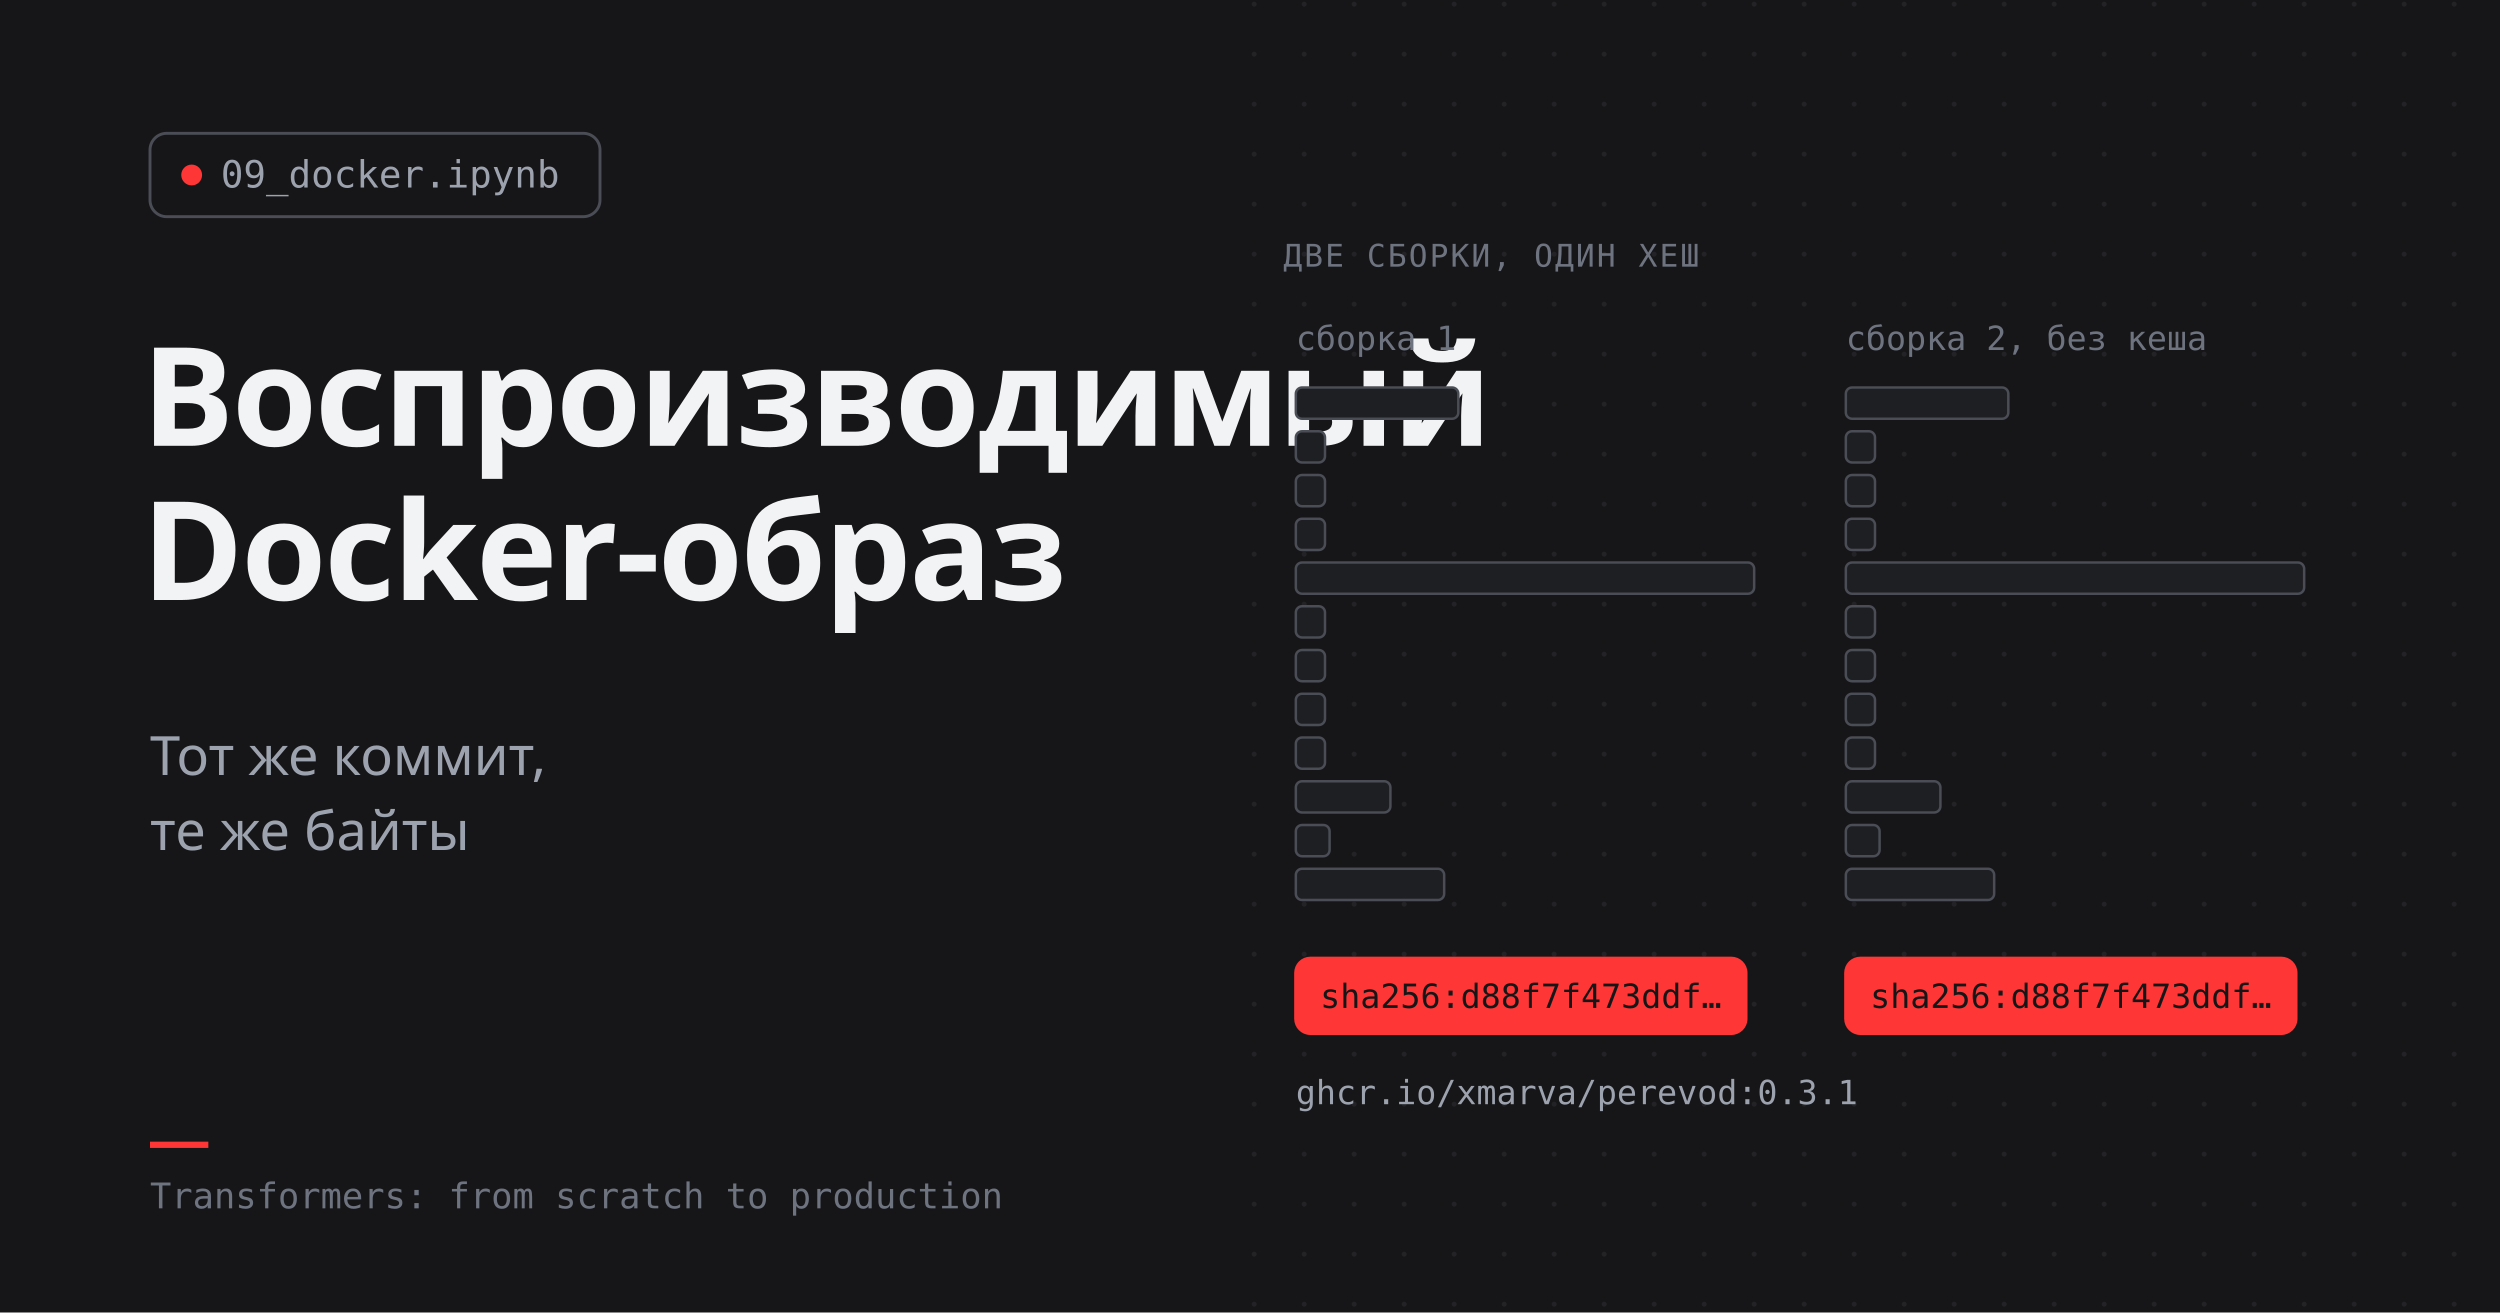
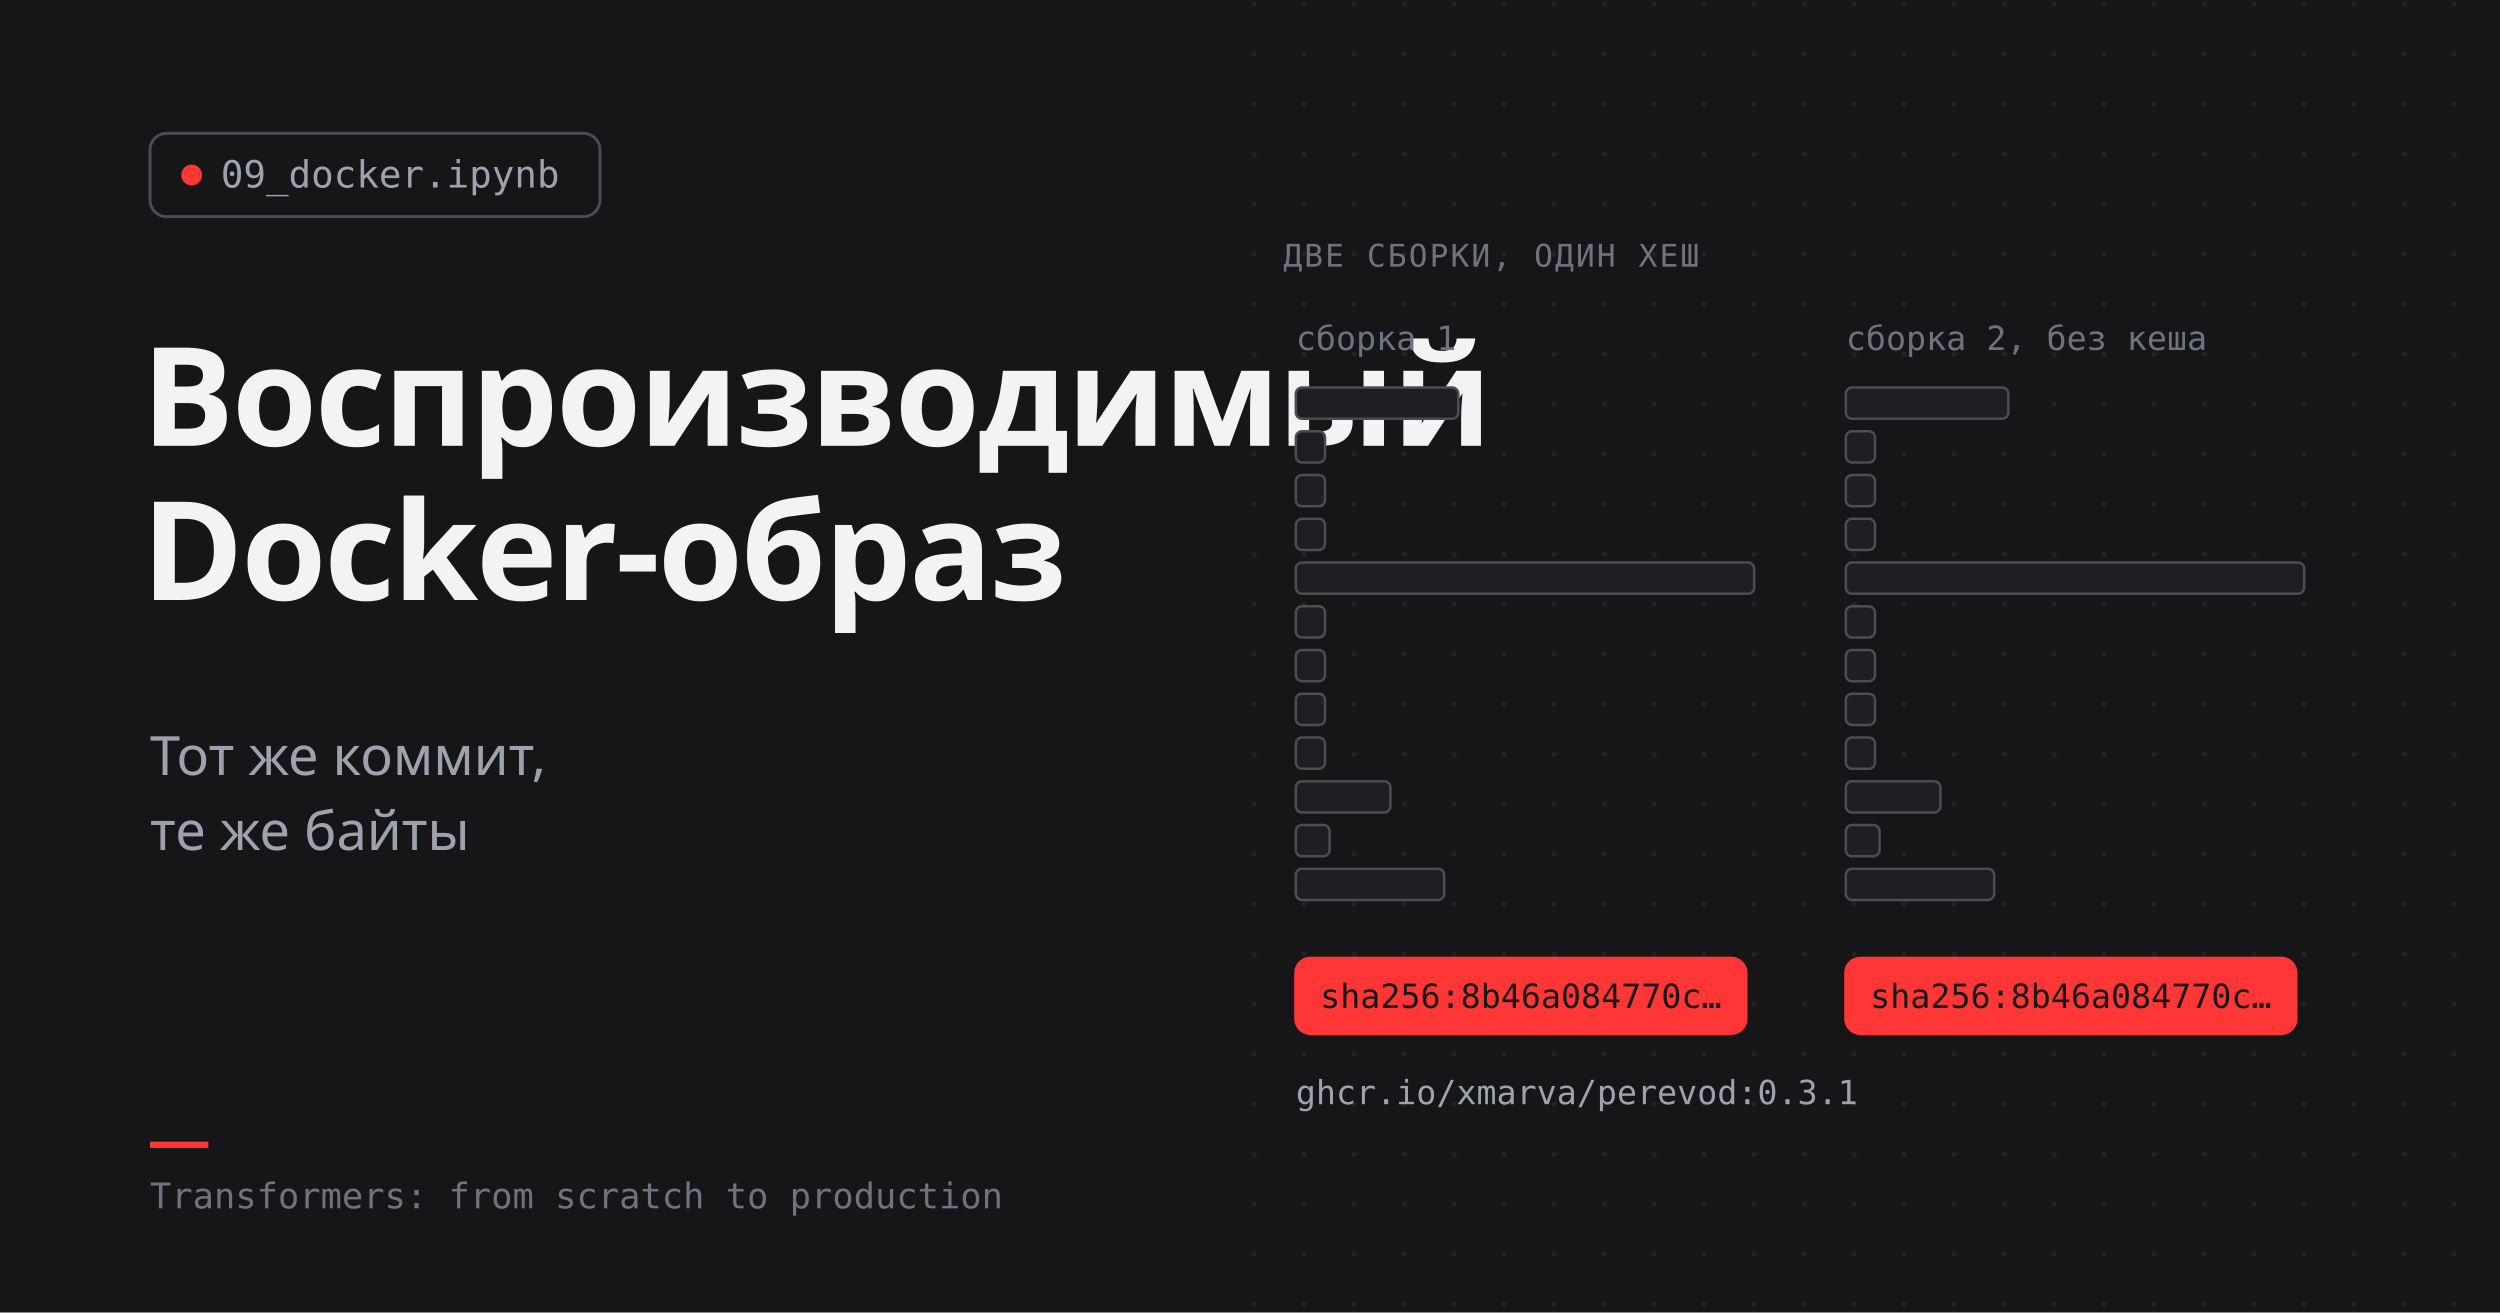
<svg xmlns="http://www.w3.org/2000/svg" viewBox="0 0 1200 630" width="1200" height="630">
  <defs>
    <pattern id="dots" width="24" height="24" patternUnits="userSpaceOnUse">
      <circle cx="2" cy="2" r="1.2" fill="#232327" />
    </pattern>
  </defs>
  <rect width="1200" height="630" fill="#161618" />
  <rect x="600" width="600" height="630" fill="url(#dots)" />
  <rect x="72" y="64" width="216" height="40" rx="8" fill="none" stroke="#4A4D55" stroke-width="1.4" />
  <circle cx="92" cy="84" r="5" fill="#FF3636" />
  <text x="106.0" y="90.0" font-family="'IBM Plex Mono', monospace" font-size="18" font-weight="400" fill="#9DA3AE" text-anchor="start">09_docker.ipynb</text>
  <text x="68.0" y="214.0" font-family="'IBM Plex Sans', sans-serif" font-size="66" font-weight="600" fill="#F2F3F5" text-anchor="start" letter-spacing="-1">Воспроизводимый</text>
  <text x="68.0" y="288.0" font-family="'IBM Plex Sans', sans-serif" font-size="66" font-weight="600" fill="#F2F3F5" text-anchor="start" letter-spacing="-1">Docker-образ</text>
  <text x="72.0" y="372.0" font-family="'IBM Plex Sans', sans-serif" font-size="26" font-weight="400" fill="#9DA3AE" text-anchor="start">Тот же коммит,</text>
  <text x="72.0" y="408.0" font-family="'IBM Plex Sans', sans-serif" font-size="26" font-weight="400" fill="#9DA3AE" text-anchor="start">те же байты</text>
  <rect x="72" y="548" width="28" height="3" fill="#FF3636" />
  <text x="72.0" y="580.0" font-family="'IBM Plex Mono', monospace" font-size="17" font-weight="400" fill="#6E7380" text-anchor="start">Transformers: from scratch to production</text>
  <text x="616.0" y="128.0" font-family="'IBM Plex Mono', monospace" font-size="15" font-weight="400" fill="#6E7380" text-anchor="start" letter-spacing="1">ДВЕ СБОРКИ, ОДИН ХЕШ</text>
  <text x="622.0" y="168.0" font-family="'IBM Plex Mono', monospace" font-size="16" font-weight="400" fill="#6E7380" text-anchor="start">сборка 1</text>
  <rect x="622.0" y="186.0" width="78.0" height="15" rx="3" fill="#1E1F23" stroke="#4A4D55" stroke-width="1.2" />
  <rect x="622.0" y="207.0" width="14.0" height="15" rx="3" fill="#1E1F23" stroke="#4A4D55" stroke-width="1.2" />
  <rect x="622.0" y="228.0" width="14.0" height="15" rx="3" fill="#1E1F23" stroke="#4A4D55" stroke-width="1.2" />
  <rect x="622.0" y="249.0" width="14.0" height="15" rx="3" fill="#1E1F23" stroke="#4A4D55" stroke-width="1.2" />
  <rect x="622.0" y="270.0" width="220.0" height="15" rx="3" fill="#1E1F23" stroke="#4A4D55" stroke-width="1.2" />
  <rect x="622.0" y="291.0" width="14.0" height="15" rx="3" fill="#1E1F23" stroke="#4A4D55" stroke-width="1.2" />
  <rect x="622.0" y="312.0" width="14.0" height="15" rx="3" fill="#1E1F23" stroke="#4A4D55" stroke-width="1.2" />
  <rect x="622.0" y="333.0" width="14.0" height="15" rx="3" fill="#1E1F23" stroke="#4A4D55" stroke-width="1.2" />
  <rect x="622.0" y="354.0" width="14.0" height="15" rx="3" fill="#1E1F23" stroke="#4A4D55" stroke-width="1.2" />
  <rect x="622.0" y="375.0" width="45.4" height="15" rx="3" fill="#1E1F23" stroke="#4A4D55" stroke-width="1.2" />
  <rect x="622.0" y="396.0" width="16.2" height="15" rx="3" fill="#1E1F23" stroke="#4A4D55" stroke-width="1.2" />
  <rect x="622.0" y="417.0" width="71.2" height="15" rx="3" fill="#1E1F23" stroke="#4A4D55" stroke-width="1.2" />
  <text x="886.0" y="168.0" font-family="'IBM Plex Mono', monospace" font-size="16" font-weight="400" fill="#6E7380" text-anchor="start">сборка 2, без кеша</text>
  <rect x="886.0" y="186.0" width="78.0" height="15" rx="3" fill="#1E1F23" stroke="#4A4D55" stroke-width="1.2" />
  <rect x="886.0" y="207.0" width="14.0" height="15" rx="3" fill="#1E1F23" stroke="#4A4D55" stroke-width="1.2" />
  <rect x="886.0" y="228.0" width="14.0" height="15" rx="3" fill="#1E1F23" stroke="#4A4D55" stroke-width="1.2" />
  <rect x="886.0" y="249.0" width="14.0" height="15" rx="3" fill="#1E1F23" stroke="#4A4D55" stroke-width="1.2" />
  <rect x="886.0" y="270.0" width="220.0" height="15" rx="3" fill="#1E1F23" stroke="#4A4D55" stroke-width="1.2" />
  <rect x="886.0" y="291.0" width="14.0" height="15" rx="3" fill="#1E1F23" stroke="#4A4D55" stroke-width="1.2" />
  <rect x="886.0" y="312.0" width="14.0" height="15" rx="3" fill="#1E1F23" stroke="#4A4D55" stroke-width="1.2" />
  <rect x="886.0" y="333.0" width="14.0" height="15" rx="3" fill="#1E1F23" stroke="#4A4D55" stroke-width="1.2" />
  <rect x="886.0" y="354.0" width="14.0" height="15" rx="3" fill="#1E1F23" stroke="#4A4D55" stroke-width="1.2" />
  <rect x="886.0" y="375.0" width="45.4" height="15" rx="3" fill="#1E1F23" stroke="#4A4D55" stroke-width="1.2" />
  <rect x="886.0" y="396.0" width="16.2" height="15" rx="3" fill="#1E1F23" stroke="#4A4D55" stroke-width="1.2" />
  <rect x="886.0" y="417.0" width="71.2" height="15" rx="3" fill="#1E1F23" stroke="#4A4D55" stroke-width="1.2" />
  <rect x="622.0" y="460.0" width="216" height="36" rx="7" fill="#FF3636" stroke="#FF3636" stroke-width="1.6" />
-   <text x="730.0" y="483.8" font-family="'IBM Plex Mono', monospace" font-size="16" font-weight="500" fill="#161618" text-anchor="middle">sha256:d88f7f473ddf…</text>
+   <text x="730.0" y="483.8" font-family="'IBM Plex Mono', monospace" font-size="16" font-weight="500" fill="#161618" text-anchor="middle">sha256:8b46a084770c…</text>
  <rect x="886.0" y="460.0" width="216" height="36" rx="7" fill="#FF3636" stroke="#FF3636" stroke-width="1.6" />
-   <text x="994.0" y="483.8" font-family="'IBM Plex Mono', monospace" font-size="16" font-weight="500" fill="#161618" text-anchor="middle">sha256:d88f7f473ddf…</text>
+   <text x="994.0" y="483.8" font-family="'IBM Plex Mono', monospace" font-size="16" font-weight="500" fill="#161618" text-anchor="middle">sha256:8b46a084770c…</text>
  <text x="622.0" y="530.0" font-family="'IBM Plex Mono', monospace" font-size="16" font-weight="400" fill="#9DA3AE" text-anchor="start">ghcr.io/xmarva/perevod:0.3.1</text>
</svg>
